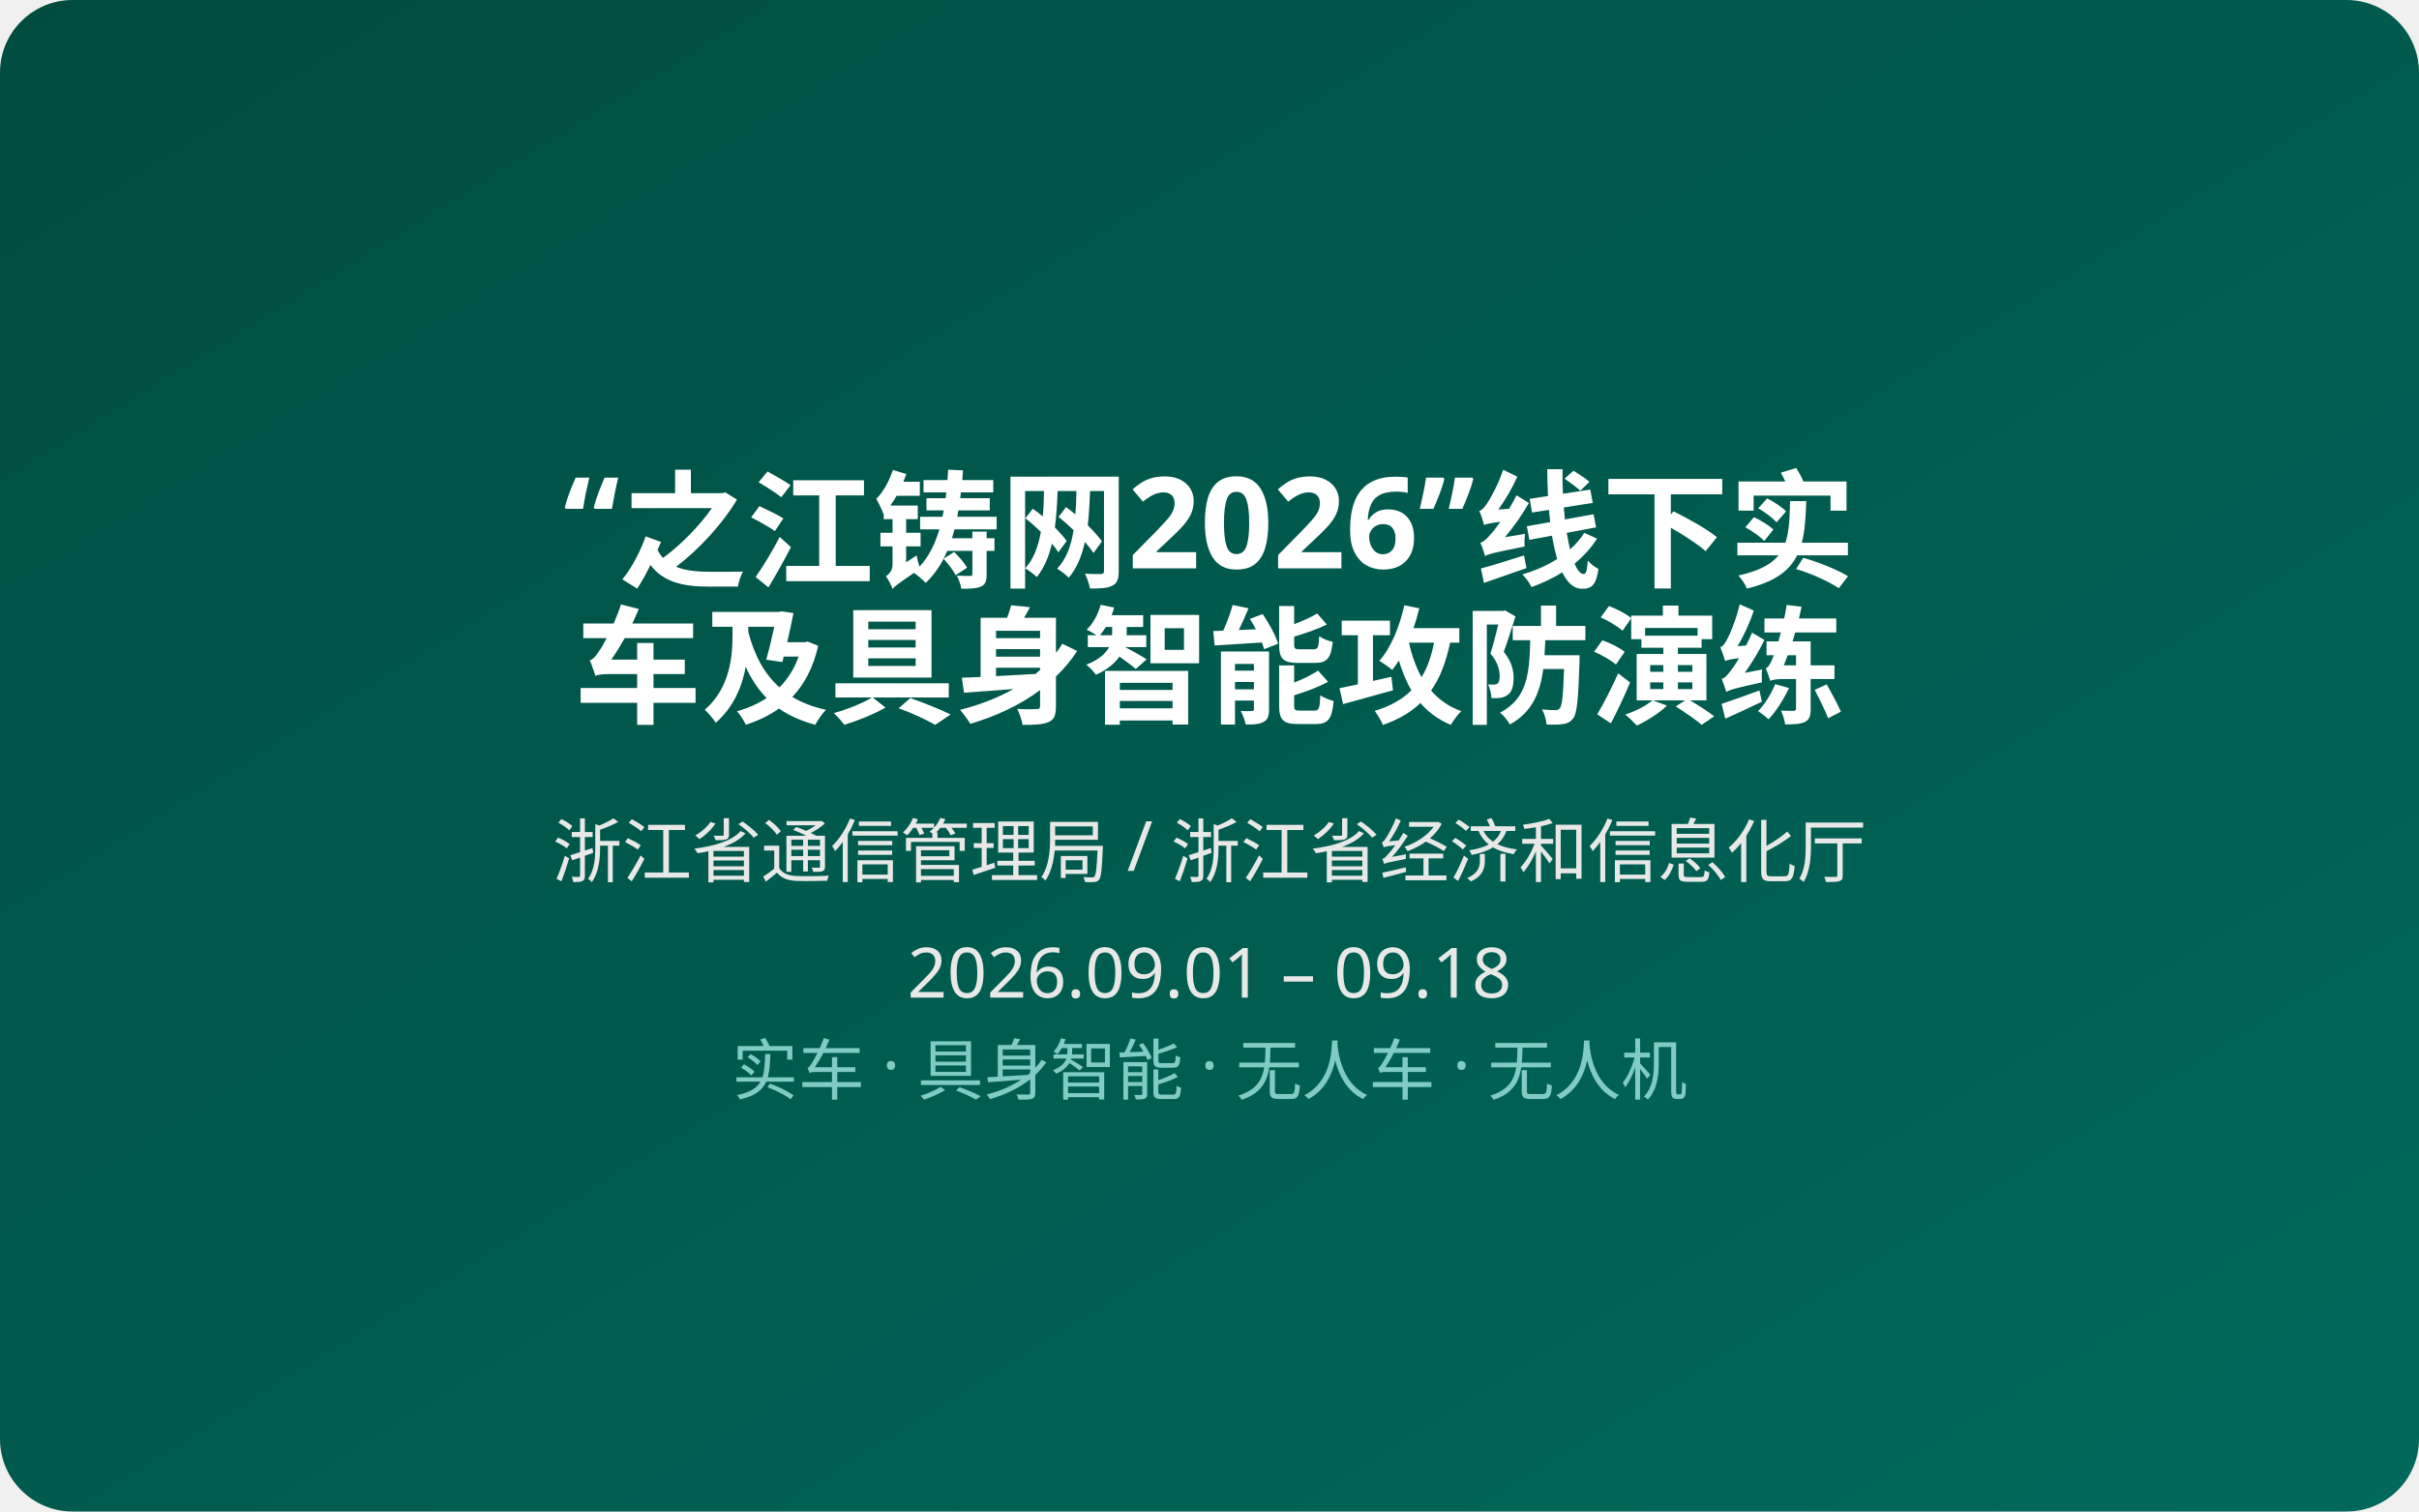
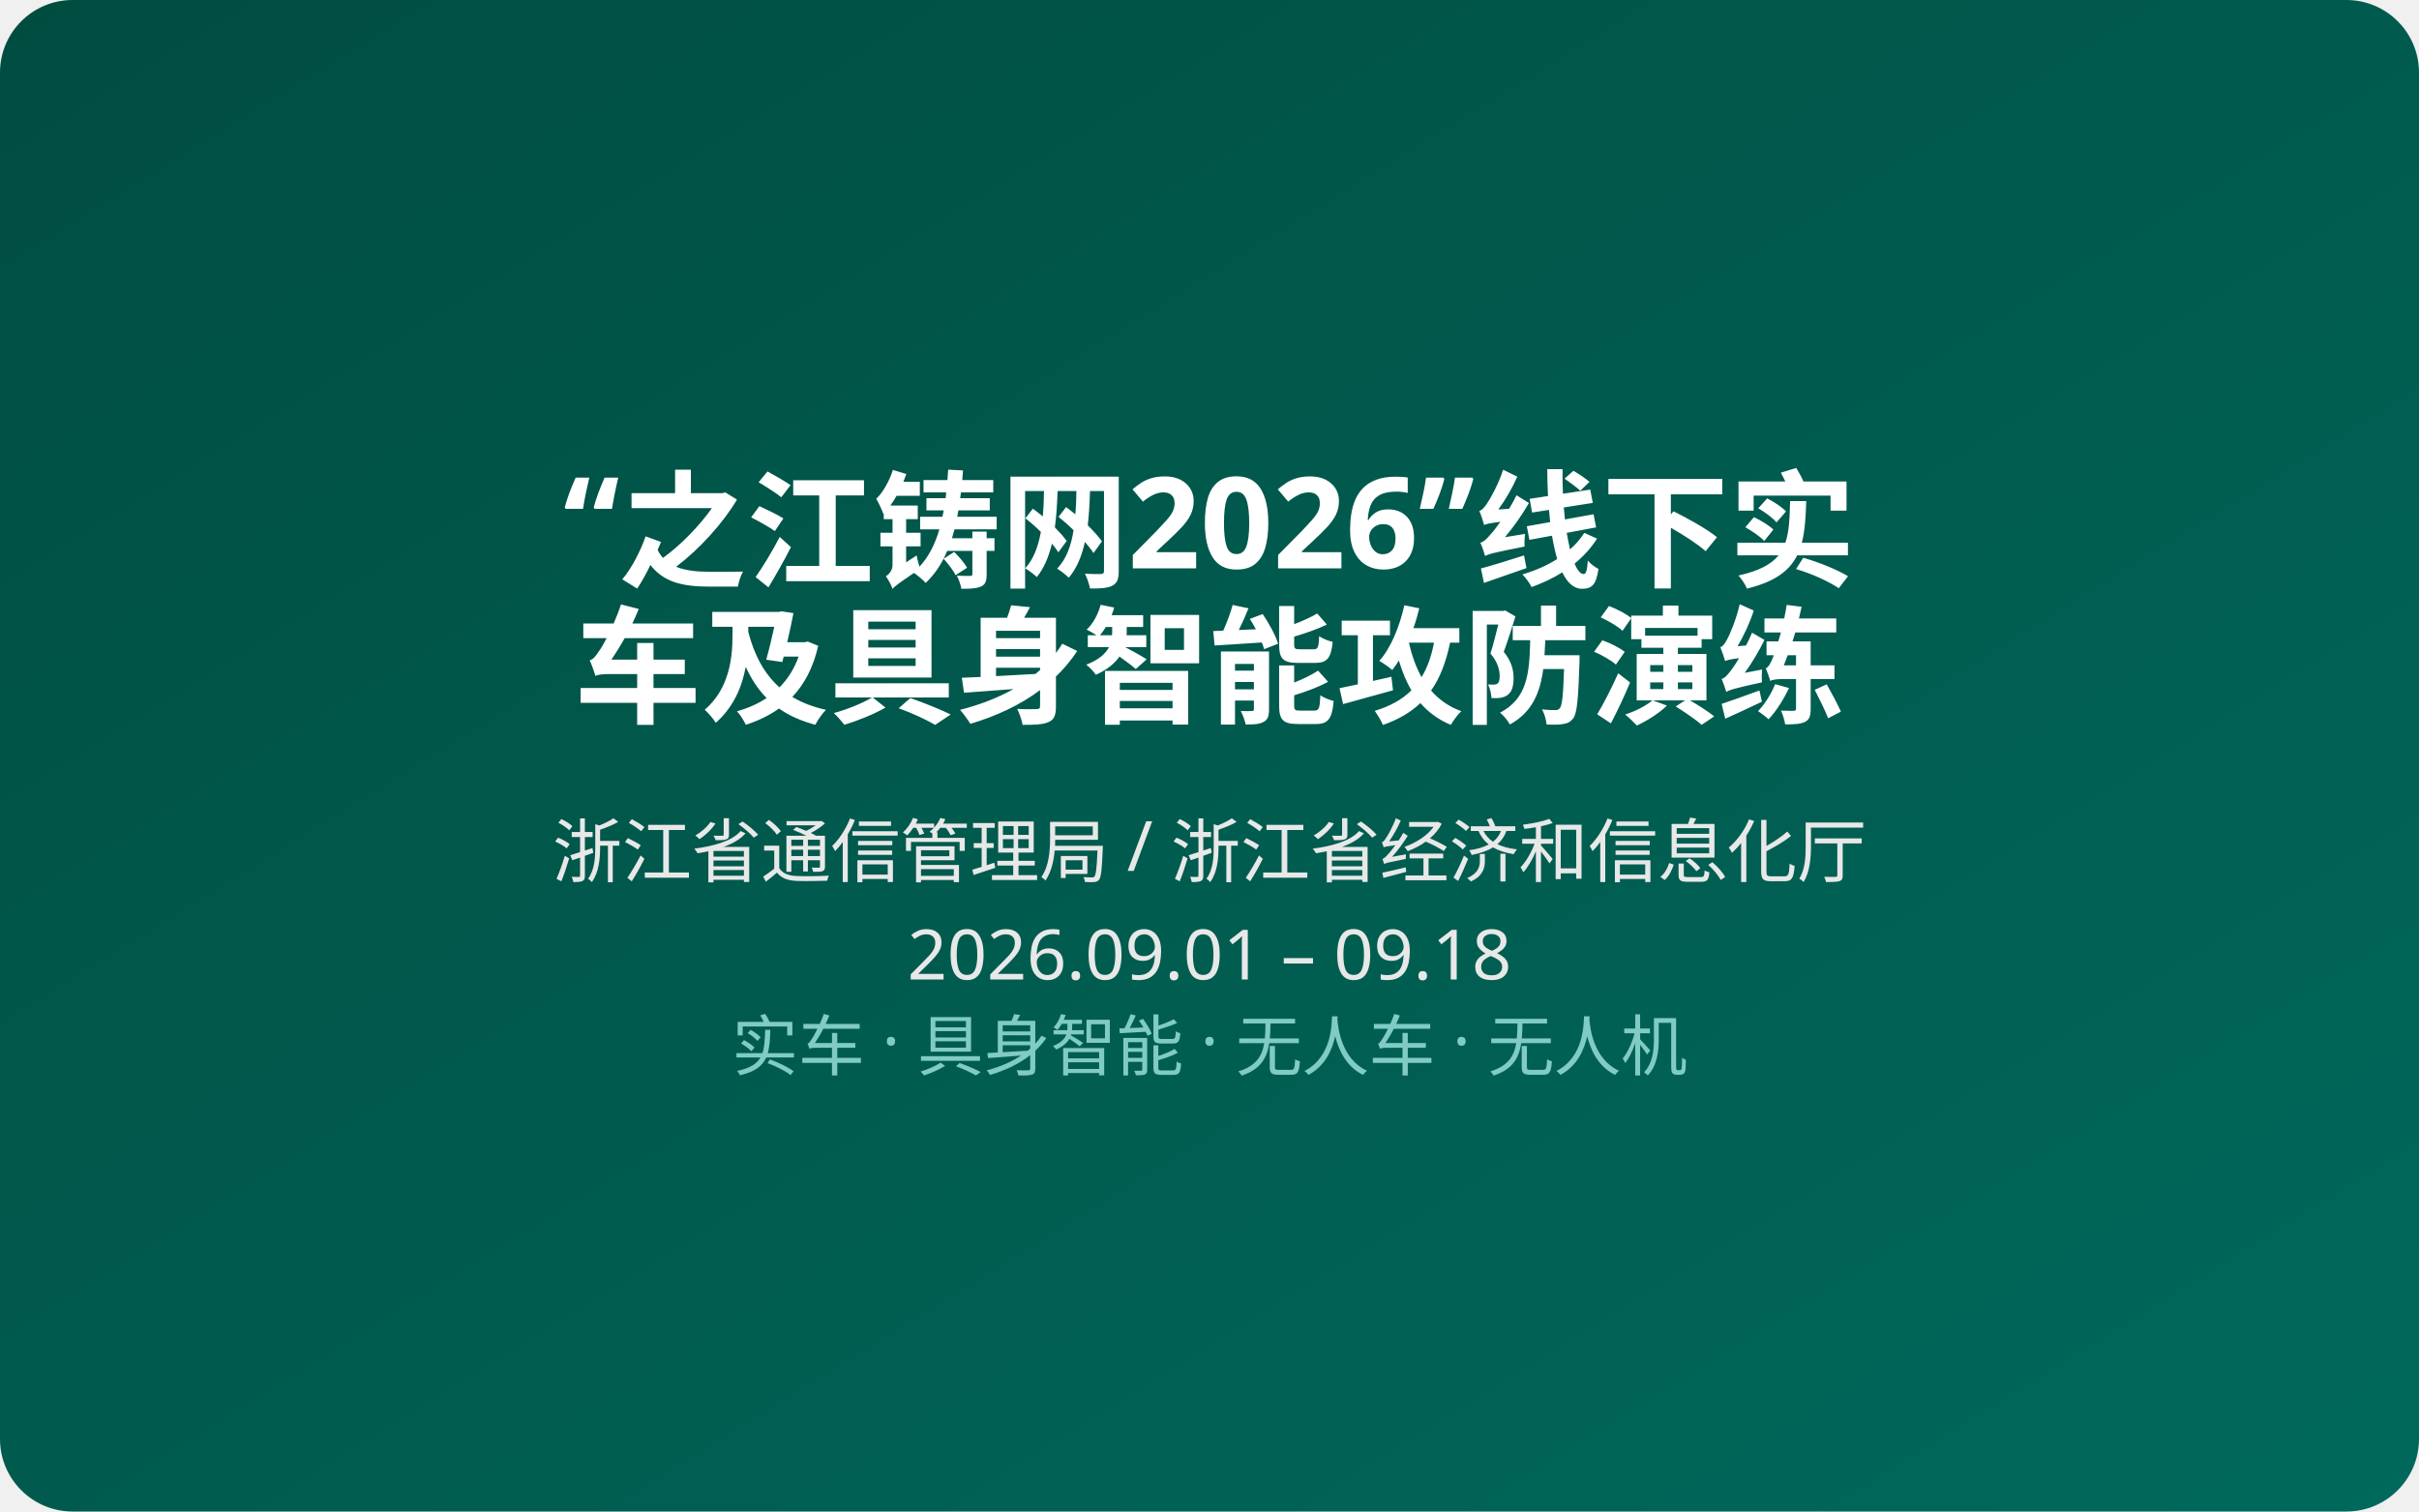
<svg xmlns="http://www.w3.org/2000/svg" width="400" height="250" viewBox="0 0 400 250">
  <defs>
    <linearGradient id="g" x1="0%" y1="0%" x2="100%" y2="100%">
      <stop offset="0%" style="stop-color:#004d40" />
      <stop offset="100%" style="stop-color:#00695c" />
    </linearGradient>
  </defs>
  <rect width="400" height="250" fill="url(#g)" rx="12" />
  <text x="200" y="94" text-anchor="middle" fill="#ffffff" font-size="21" font-weight="bold" font-family="Microsoft YaHei,PingFang SC,sans-serif">“之江铸网2026”线下实</text>
  <text x="200" y="118" text-anchor="middle" fill="#ffffff" font-size="21" font-weight="bold" font-family="Microsoft YaHei,PingFang SC,sans-serif">车及具身智能攻防演练</text>
  <text x="200" y="145" text-anchor="middle" fill="#e8e8e8" font-size="11.5" font-family="Microsoft YaHei,PingFang SC,sans-serif">浙江省通信管理局 / 浙江省经济和信息化厅</text>
-   <text x="200" y="165" text-anchor="middle" fill="#e8e8e8" font-size="11.5" font-family="Microsoft YaHei,PingFang SC,sans-serif">2026.09.01 – 09.18</text>
-   <text x="200" y="181" text-anchor="middle" fill="#80cbc4" font-size="11" font-family="Microsoft YaHei,PingFang SC,sans-serif">实车 · 具身智能 · 无人车 · 无人机</text>
+   <text x="200" y="162" text-anchor="middle" fill="#e8e8e8" font-size="11.5" font-family="Microsoft YaHei,PingFang SC,sans-serif">2026.09.01 – 09.18</text>
+   <text x="200" y="177" text-anchor="middle" fill="#80cbc4" font-size="11" font-family="Microsoft YaHei,PingFang SC,sans-serif">实车 · 具身智能 · 无人车 · 无人机</text>
</svg>
